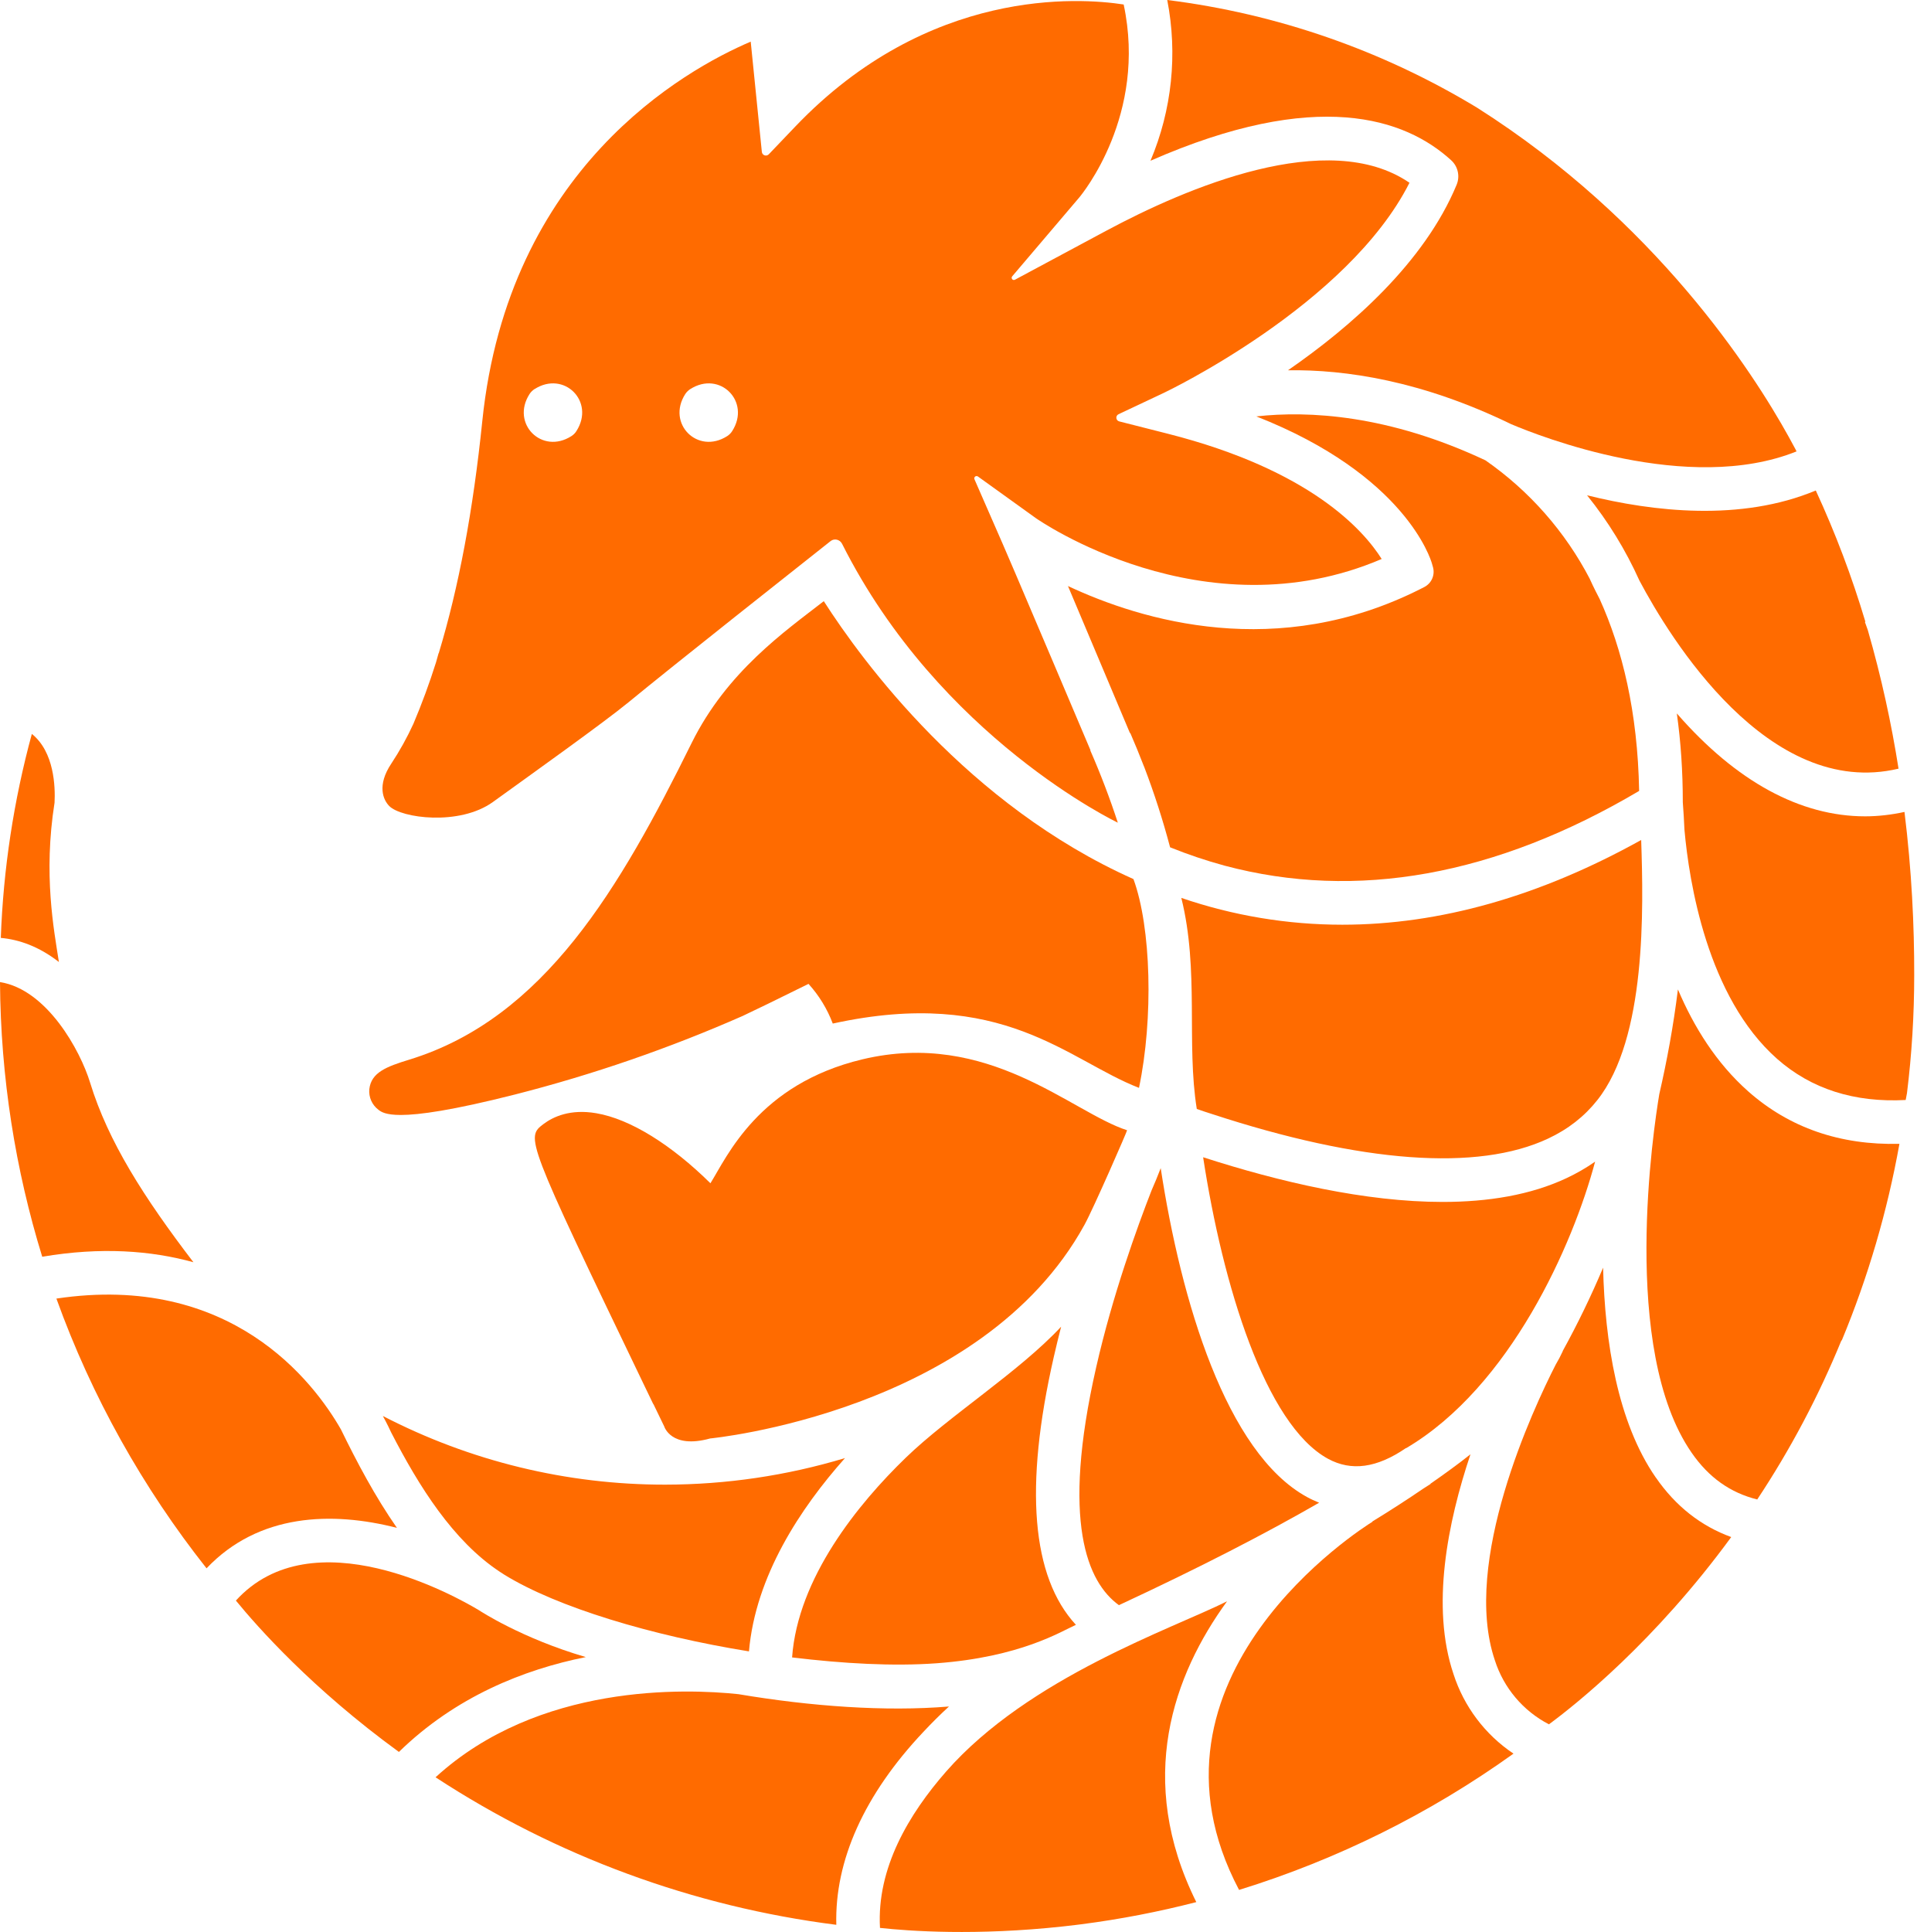
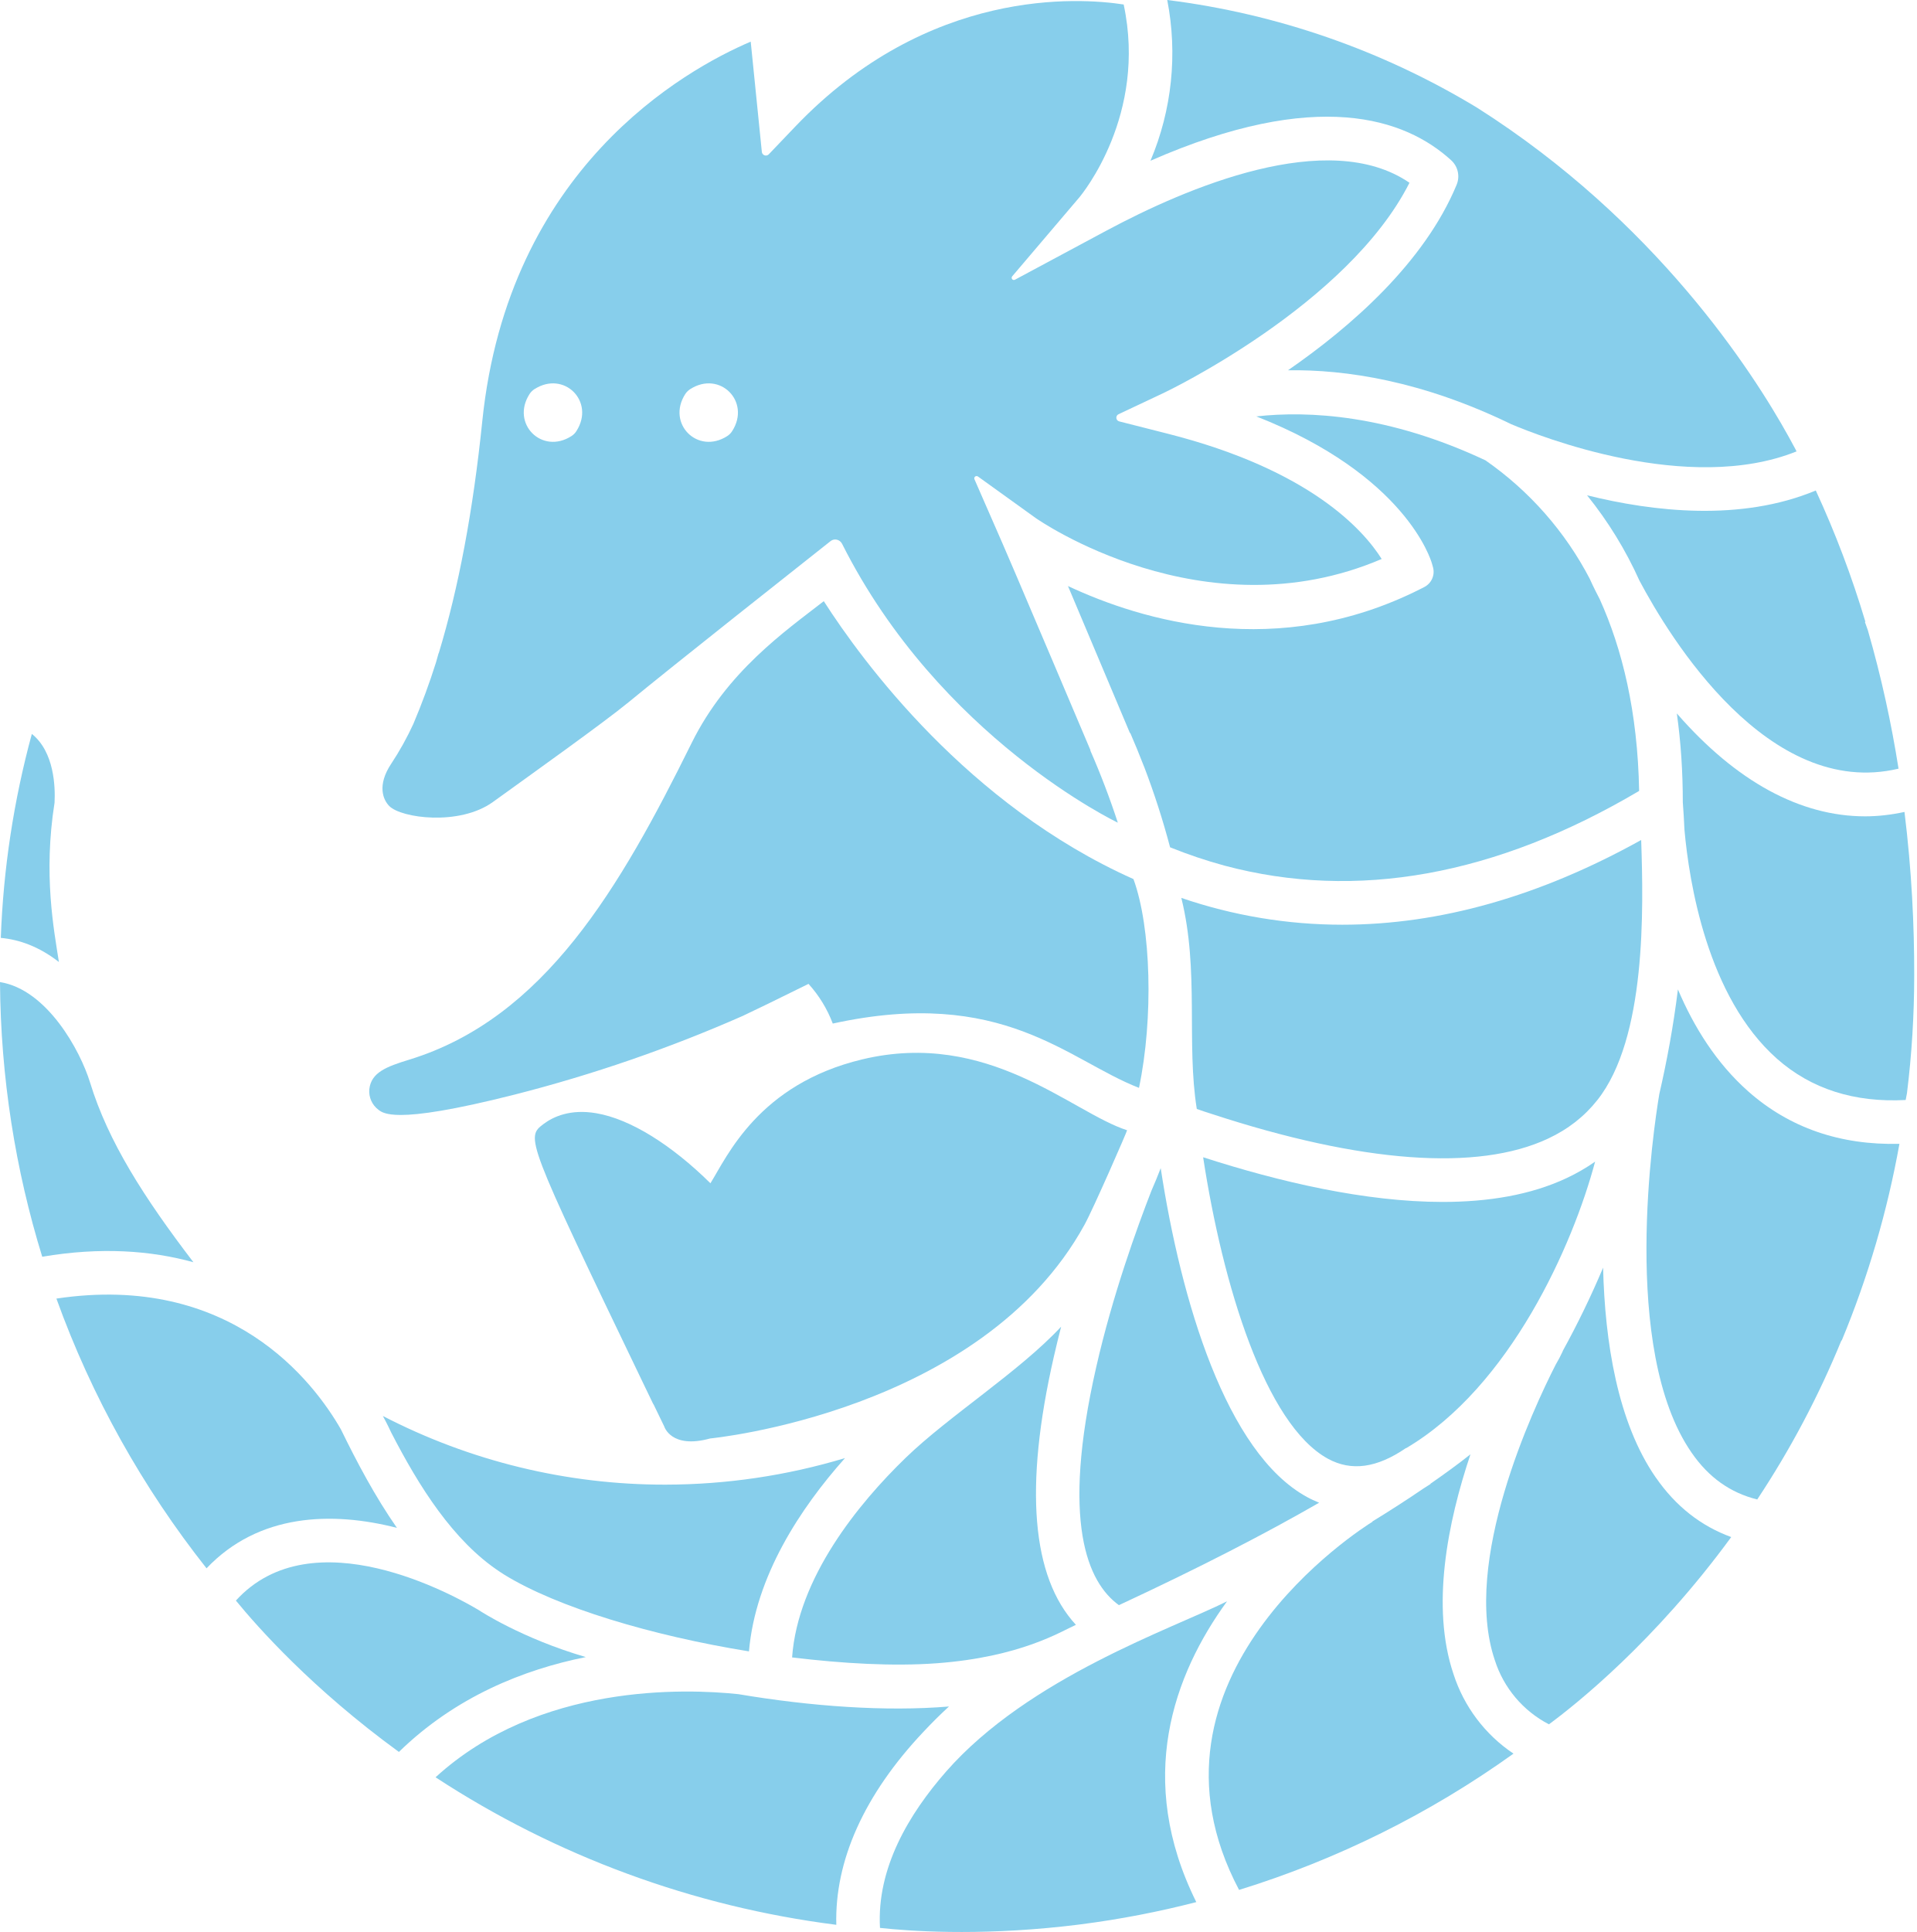
- <svg xmlns="http://www.w3.org/2000/svg" fill="#FF6B00" viewBox="0 0 384 387">
+ <svg xmlns="http://www.w3.org/2000/svg" fill="#87ceeb" viewBox="0 0 384 387">
  <path d="M76.7 283.63c.88 1.61 1.43 2.79 1.67 3.31 5.57 10.82 12.41 21.72 21.76 27.9l.91.59c10.58 6.53 29.52 12.21 49.01 15.36 1.3-15.06 10.3-28.68 19.24-38.72a125.25 125.25 0 01-36 5.32 122.63 122.63 0 01-56.6-13.76zM225.8 226.4c-11.1-3.57-27.75-20.24-53.04-14.2-20.84 4.98-27.11 19.52-30.43 24.82-7.77-7.67-16.03-12.87-22.88-14.03-5.2-.89-8.62.7-10.57 2.17-3.55 2.7-3.64 2.8 19.97 51.89l1.97 4.09c.03.07.08.13.13.2l2.12 4.38s1.36 4.59 9.2 2.42c0 0 54.34-5.2 75-42.8 1.77-3.21 8.62-18.9 8.53-18.93zM10.93 160.78c.16-3.15-.04-10.16-4.55-13.77a180.62 180.62 0 00-6.22 40.86c3.64.33 7.63 1.7 11.64 4.83-1-6.5-3.15-17.48-.87-31.92zM215.55 325.47c-8.87-9.6-10.38-27.57-4.44-53.62a247 247 0 011.48-6.1c-8.42 9.04-22.48 17.88-31.13 26.25-9.56 9.25-21.62 24.08-22.77 40 10.2 1.23 20.22 1.81 28.96 1.17 16.78-1.24 24.87-6.34 27.9-7.7zM317.95 99.2a78.5 78.5 0 0110.5 17.1c6.05 11.4 25.81 43.88 51.91 37.67-1.42-9.01-3.43-18.31-6.15-27.73-.2-.55-.38-1.1-.59-1.66l.1-.03a197.34 197.34 0 00-9.94-26.3c-14.99 6.27-32.6 4.25-45.83.96zM290.73 32.1a4.37 4.37 0 011.1 4.9c-6.47 15.62-21.2 28.47-33.79 37.17 11.54-.17 26.81 2.1 44.7 10.79 5.7 2.42 35.5 14.18 57.19 5.46-.06-.12-.15-.26-.2-.4-.44-.84-.9-1.67-1.36-2.5-7.3-13.19-26.72-43.26-62.37-65.9A157.4 157.4 0 00233.85 0a55.43 55.43 0 01-3.36 32.2c33.3-14.62 51.03-8.5 60.24-.1zM224.17 321.53c16.33-7.59 29.5-14.41 40.11-20.52-.87-.36-1.69-.73-2.43-1.14-16.19-8.85-25.24-39.29-29.31-65.88a96.03 96.03 0 01-1.84 4.48c-2.82 7.22-7.8 20.93-11.09 35.42-7.06 31-1.75 43.08 4.56 47.64zM328.8 168.26c-20.33 11.3-40.36 16.97-59.87 16.97a99.47 99.47 0 01-32.26-5.37c3.61 14.48.98 29.08 3.1 42.28 1 .34 2 .69 3.01 1 29.99 9.83 53.28 11.54 67.35 4.94 4.04-1.89 7.3-4.45 9.87-7.7 9.86-12.4 9.26-38.28 8.8-52.12z" />
  <path d="M281.68 290.06l.02.03c20.9-12.33 33.46-40.81 37.87-57.4a38.58 38.58 0 01-5.74 3.31c-7.2 3.38-15.7 4.76-24.8 4.76-15.48 0-32.66-4-47.99-8.95 3.92 25.62 12.46 53.53 25 60.39 4.7 2.56 9.8 1.86 15.64-2.14zM234.41 169.72a97.39 97.39 0 0010.93 3.68c26.4 7.04 54.32 2.02 83.05-14.97-.29-15.86-3.39-28.45-7.9-38.42-1.22-2.33-1.88-3.8-1.96-3.99h.01a66.18 66.18 0 00-20.94-23.81c-19.5-9.16-35.46-9.96-45.9-8.8 29.86 11.74 34.95 28.65 35.18 29.47l.2.7c.46 1.6-.28 3.28-1.77 4.03l-.65.33c-28.7 14.53-55.87 6.4-70.7-.55 4.37 10.32 10.16 24.12 12.42 29.46l.06-.03c.93 2.13 1.83 4.35 2.72 6.64l.06.13a158.66 158.66 0 015.2 16.13zM331.73 295.97c-7.68-11.08-10.2-27.2-10.56-42.04a178.94 178.94 0 01-8.1 16.71l.02.02c-.41.9-.89 1.8-1.43 2.72-4.47 8.76-18.86 39.46-12.18 59.18a21.98 21.98 0 0010.84 12.84c5.42-4 21.17-16.52 36.52-37.51-6.05-2.2-11.13-6.17-15.1-11.92zM38.75 252.84c-9.92-12.98-17.08-24.18-20.69-35.95C16.08 210.4 9.4 198.22 0 196.72c.13 19.12 3.09 37.6 8.46 55.02 11.77-2 21.82-1.24 30.29 1.1z" />
  <path d="M291.2 335.34c-4.56-13.5-1.18-30.38 3.4-44.03-2.44 1.94-5.14 3.9-8.02 5.9l.03.04c-.48.32-.94.61-1.41.9a245.86 245.86 0 01-10.26 6.62l.03.05c-2.06 1.26-49.26 31.12-26.73 73.75a191.34 191.34 0 0054.98-27.3 30.36 30.36 0 01-12.02-15.93zM381.55 162.64c-2.63.57-5.26.88-7.88.88-12.97 0-25.8-6.95-37.63-20.5l-.1-.12c.8 5.67 1.2 11.62 1.2 17.82.14 1.83.25 3.67.33 5.49.93 10.4 4.54 33.49 18.55 45.88 6.85 6.05 15.5 8.8 25.77 8.25l.26-1.37c.96-7.76 1.45-15.65 1.45-23.65.02-9.87-.5-20.93-1.95-32.68z" />
  <path d="M350.23 218.6c-6.37-5.64-10.89-12.92-14.07-20.41-.9 7.29-2.19 14.29-3.73 20.97-1.13 6.72-7.89 51.13 6.48 71.84 3.43 4.97 7.76 8.02 13.14 9.36a183.35 183.35 0 0016.87-31.87l.06.03a190.2 190.2 0 0011.56-39.4c-11.88.3-22.06-3.22-30.3-10.51zM79.53 306.06c-4.38-6.28-8.02-13.16-11.23-19.74-5.48-9.56-22.06-31.43-57-26.2 7.1 19.7 17.32 37.9 30.08 54.03 10.44-11 25.13-11.44 38.15-8.1zM190.12 341.83c-12.75 1.06-27.7-.03-42.18-2.47-10.58-1.12-40.06-2.22-60.68 16.65a190.5 190.5 0 0080.29 29.55c-.35-12.84 5.6-26.1 17.45-38.65a93.57 93.57 0 015.12-5.08zM95.93 322.53c-4.8-2.88-33.28-18.82-48.67-1.92 4.27 5.23 15.27 17.67 32.66 30.32 11.34-11.06 24.98-16.5 37.44-19-12.84-3.75-21.2-9.25-21.43-9.4zM245.83 320.76c-10.75 5.4-39.71 15.2-56.29 34.11-7.42 8.48-13.93 19.32-13.24 31.31 5.85.64 19.24 1.6 36.72-.3l2.57-.3 1.05-.13c7.83-1.01 15.52-2.5 23.03-4.44-12.21-24.6-4.57-45.5 6.16-60.25zM75.82 222.3c.54.43 1.47 1.04 4.48 1.04 3.63 0 10.26-.9 22.88-4.1a293.21 293.21 0 0045.6-15.73c2.03-.94 7.2-3.46 13.2-6.43a24.9 24.9 0 014.86 7.95c34.1-7.46 47.07 7.35 61.35 12.88 2.92-13.93 2.44-32.17-1.11-41.82-33.14-14.8-54.25-43.52-62.04-55.67-7.8 6.05-19.41 14.13-26.47 28.4-14.35 29.02-29.5 55.12-56.55 63.43-4.63 1.42-7.64 2.57-8.03 5.92a4.63 4.63 0 001.83 4.13z" />
  <path d="M98.75 160.65c7.9-5.7 22.16-15.87 27.16-19.97 9.06-7.46 34.16-27.28 40.49-32.29.75-.6 1.86-.33 2.3.53 19.56 38.9 55.25 55.87 55.25 55.87a160.14 160.14 0 00-5.52-14.48l.05-.01-7.48-17.64-4.74-11.14a1659.2 1659.2 0 00-5.34-12.49l-5.69-13.02c-.19-.44.3-.83.7-.56l11.54 8.3c.34.25 33.63 23.5 69.34 8.22-3.62-5.76-14.3-17.84-42.85-25.09l-9.73-2.47c-.7-.18-.79-1.14-.13-1.44l9.08-4.28c.38-.18 36.8-17.54 49.2-42.08-16.3-11.17-44.75 1.03-60.77 9.62l-18.27 9.8c-.44.24-.87-.3-.55-.68l13.43-15.79c.57-.68 13.63-16.55 8.9-38.66-8.88-1.37-39.09-3.48-65.77 24.43l-5.32 5.57a.81.81 0 01-1.4-.48L150.4 8.34c-13.33 5.7-48.56 25.43-53.77 75.96-1.84 17.98-4.75 33.42-8.73 46.55l-.03-.01-.52 1.85a138.6 138.6 0 01-4.53 12.3 59.12 59.12 0 01-4.42 7.96c-2.93 4.38-1.62 7.3-.41 8.51 2.37 2.42 14.05 4.02 20.76-.81zm39.53-82.7c5.92-3.8 12.2 2.48 8.41 8.4-.25.4-.6.75-.99 1-5.92 3.8-12.21-2.5-8.41-8.42.25-.39.6-.72.99-.99zm-31.2 0c5.92-3.8 12.2 2.48 8.4 8.4-.24.4-.6.75-.99 1-5.92 3.8-12.2-2.5-8.4-8.42.25-.39.59-.72.98-.99z" />
</svg>
